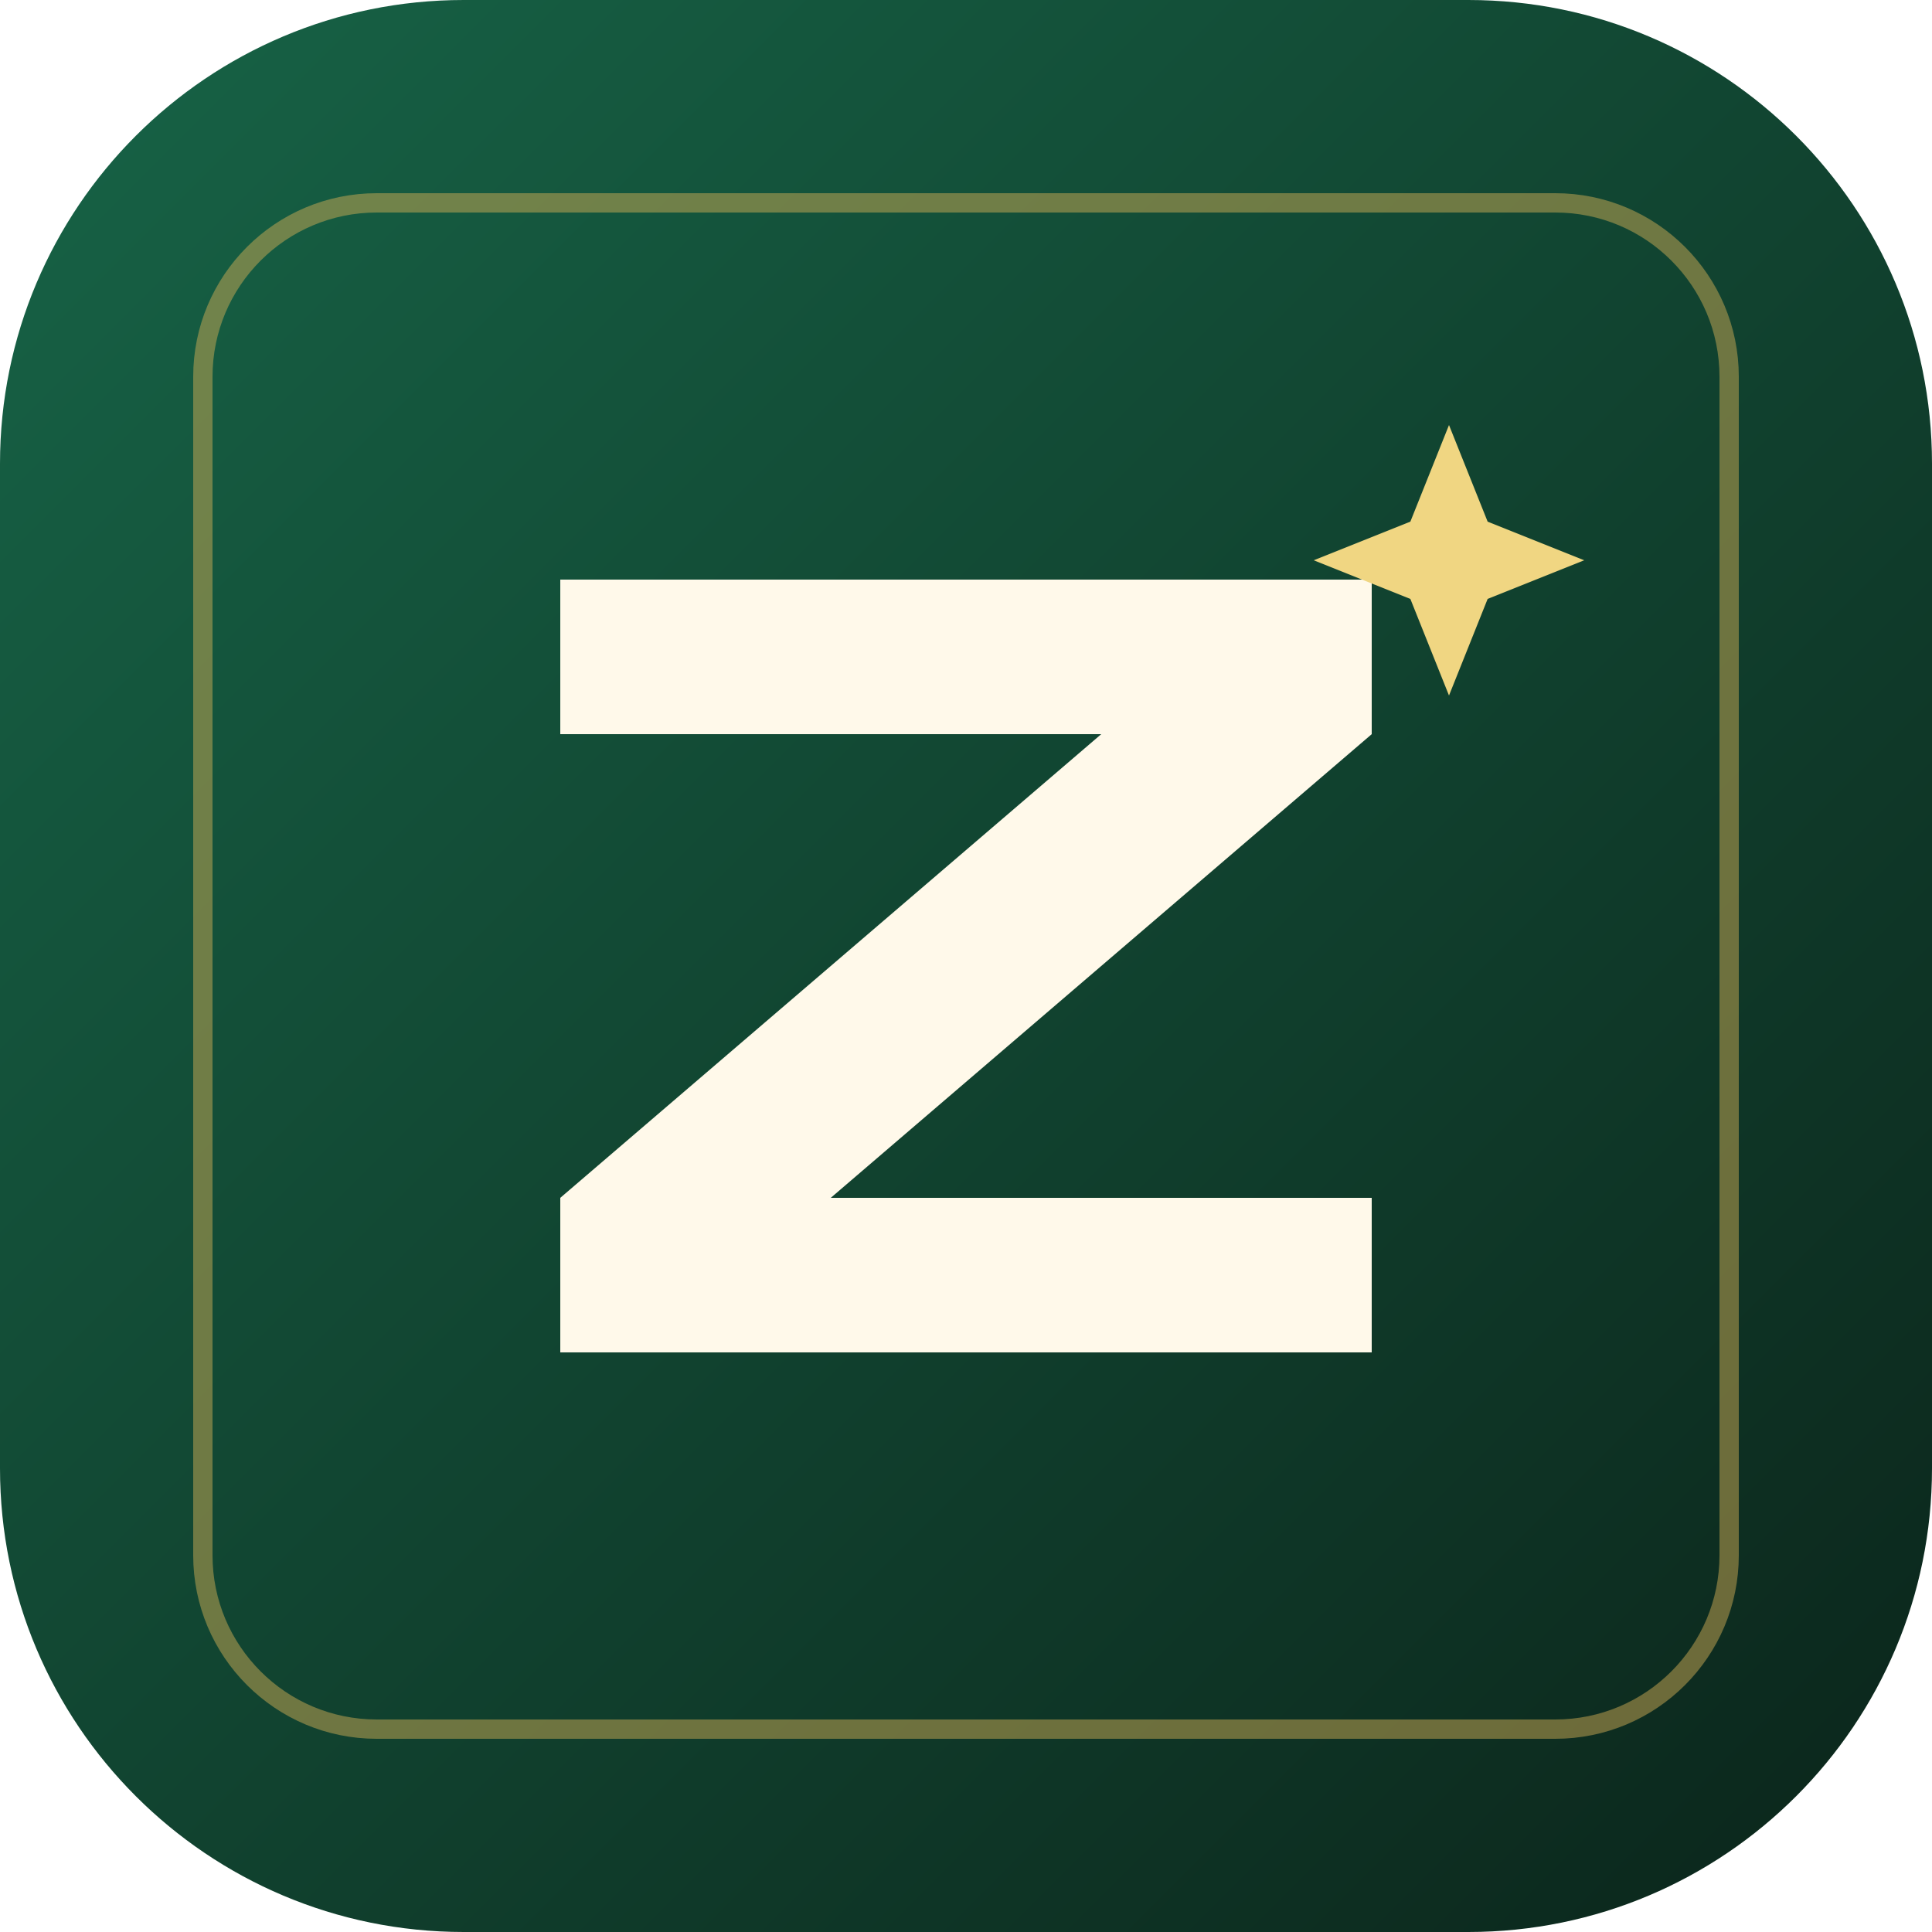
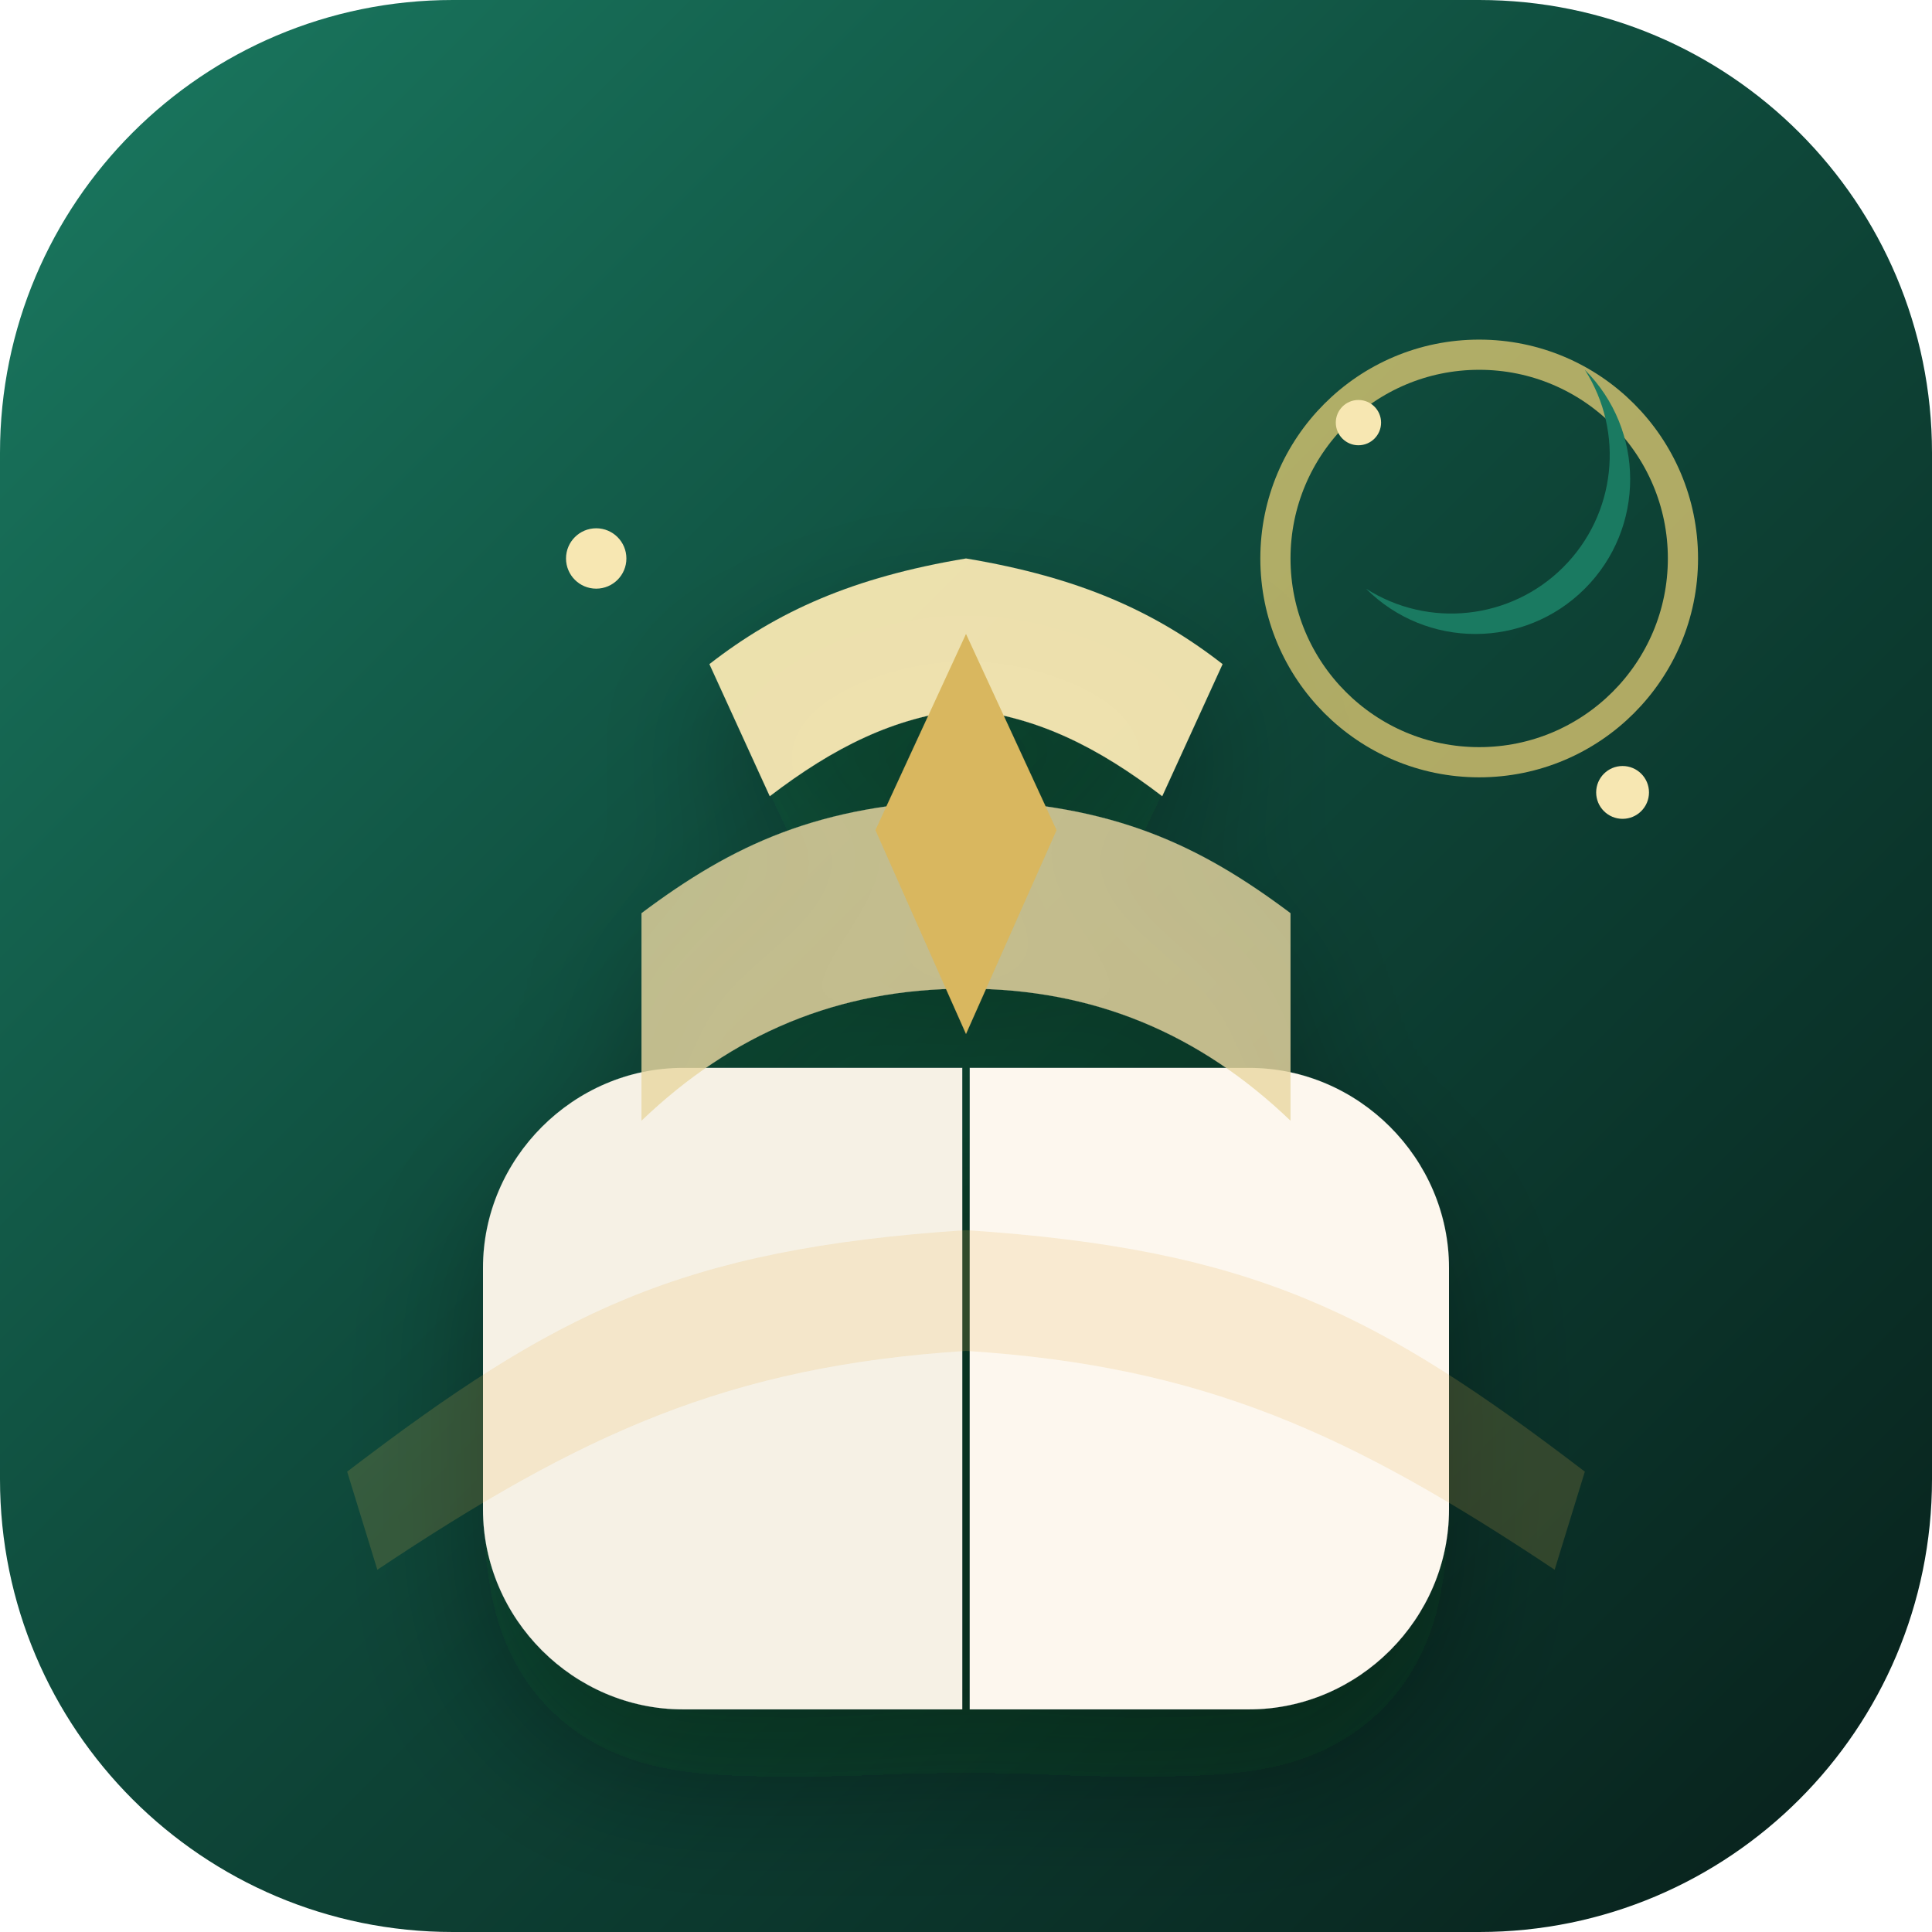
- <svg xmlns="http://www.w3.org/2000/svg" viewBox="0 0 100 100">
+ <svg xmlns="http://www.w3.org/2000/svg" viewBox="0 0 512 512">
  <defs>
-     <linearGradient id="background" x1="0" y1="0" x2="1" y2="1">
-       <stop offset="0" stop-color="#176447" />
-       <stop offset="1" stop-color="#0b241a" />
+     <linearGradient id="bg" x1="0" y1="0" x2="1" y2="1">
+       <stop offset="0" stop-color="#1A7A61" />
+       <stop offset="0.5" stop-color="#0E4739" />
+       <stop offset="1" stop-color="#081F1A" />
    </linearGradient>
+     <linearGradient id="gold" x1="0" y1="0" x2="1" y2="1">
+       <stop offset="0" stop-color="#F7E7B2" />
+       <stop offset="0.5" stop-color="#D9B75E" />
+       <stop offset="1" stop-color="#B8842A" />
+     </linearGradient>
+     <filter id="shadow" x="-20%" y="-20%" width="140%" height="140%">
+       <feDropShadow dx="0" dy="18" stdDeviation="18" flood-color="#04150F" flood-opacity="0.35" />
+     </filter>
  </defs>
-   <rect width="100" height="100" rx="24" fill="url(#background)" />
-   <rect x="10.5" y="10.5" width="79" height="79" rx="9" fill="none" stroke="#d4af57" stroke-opacity=".48" stroke-width="1" />
-   <path d="M29 30h42v8L43 62h28v8H29v-8l28-24H29z" fill="#fff9ea" />
-   <path d="M75 22l2 5 5 2-5 2-2 5-2-5-5-2 5-2z" fill="#f0d682" />
+   <rect width="512" height="512" rx="120" fill="url(#bg)" />
+   <circle cx="392" cy="148" r="54" fill="none" stroke="#F5D77A" stroke-opacity="0.7" stroke-width="8" />
+   <path d="M394 86a58 58 0 1 1 0 116a44 44 0 1 0 0-116z" fill="#F7E7B2" fill-opacity="0.9" />
+   <path d="M420 98a42 42 0 0 1-58 58a30 30 0 1 0 58-58z" fill="#1A7A61" />
+   <g filter="url(#shadow)">
+     <path d="M128 336c0-29 24-53 53-53h74v170h-74c-29 0-53-24-53-53V336z" fill="#F6F1E5" />
+     <path d="M384 336c0-29-24-53-53-53h-74v170h74c29 0 53-24 53-53V336z" fill="#FDF7EE" />
+     <path d="M256 286v170" stroke="url(#gold)" stroke-width="14" stroke-linecap="round" />
+     <path d="M170 242c24-18 47-29 86-30v50c-34 0-62 12-86 35V242z" fill="#E8D7A0" opacity="0.8" />
+     <path d="M342 242c-24-18-47-29-86-30v50c34 0 62 12 86 35V242z" fill="#E8D7A0" opacity="0.8" />
+     <path d="M188 176c18-14 38-23 68-28l0 40c-19 2-35 10-52 23l-16-35z" fill="#F7E7B2" opacity="0.95" />
+     <path d="M324 176c-18-14-38-23-68-28l0 40c19 2 35 10 52 23l16-35z" fill="#F7E7B2" opacity="0.95" />
+     <path d="M256 168l24 52-24 54-24-54 24-52z" fill="#D9B75E" />
+   </g>
+   <path d="M92 390c55-42 88-59 164-64v32c-63 4-102 22-156 58l-8-26z" fill="#E7B14B" opacity="0.18" />
+   <path d="M420 390c-55-42-88-59-164-64v32c63 4 102 22 156 58l8-26z" fill="#E7B14B" opacity="0.18" />
+   <circle cx="158" cy="148" r="8" fill="#F7E7B2" />
+   <circle cx="360" cy="112" r="6" fill="#F7E7B2" />
+   <circle cx="430" cy="210" r="7" fill="#F7E7B2" />
</svg>
